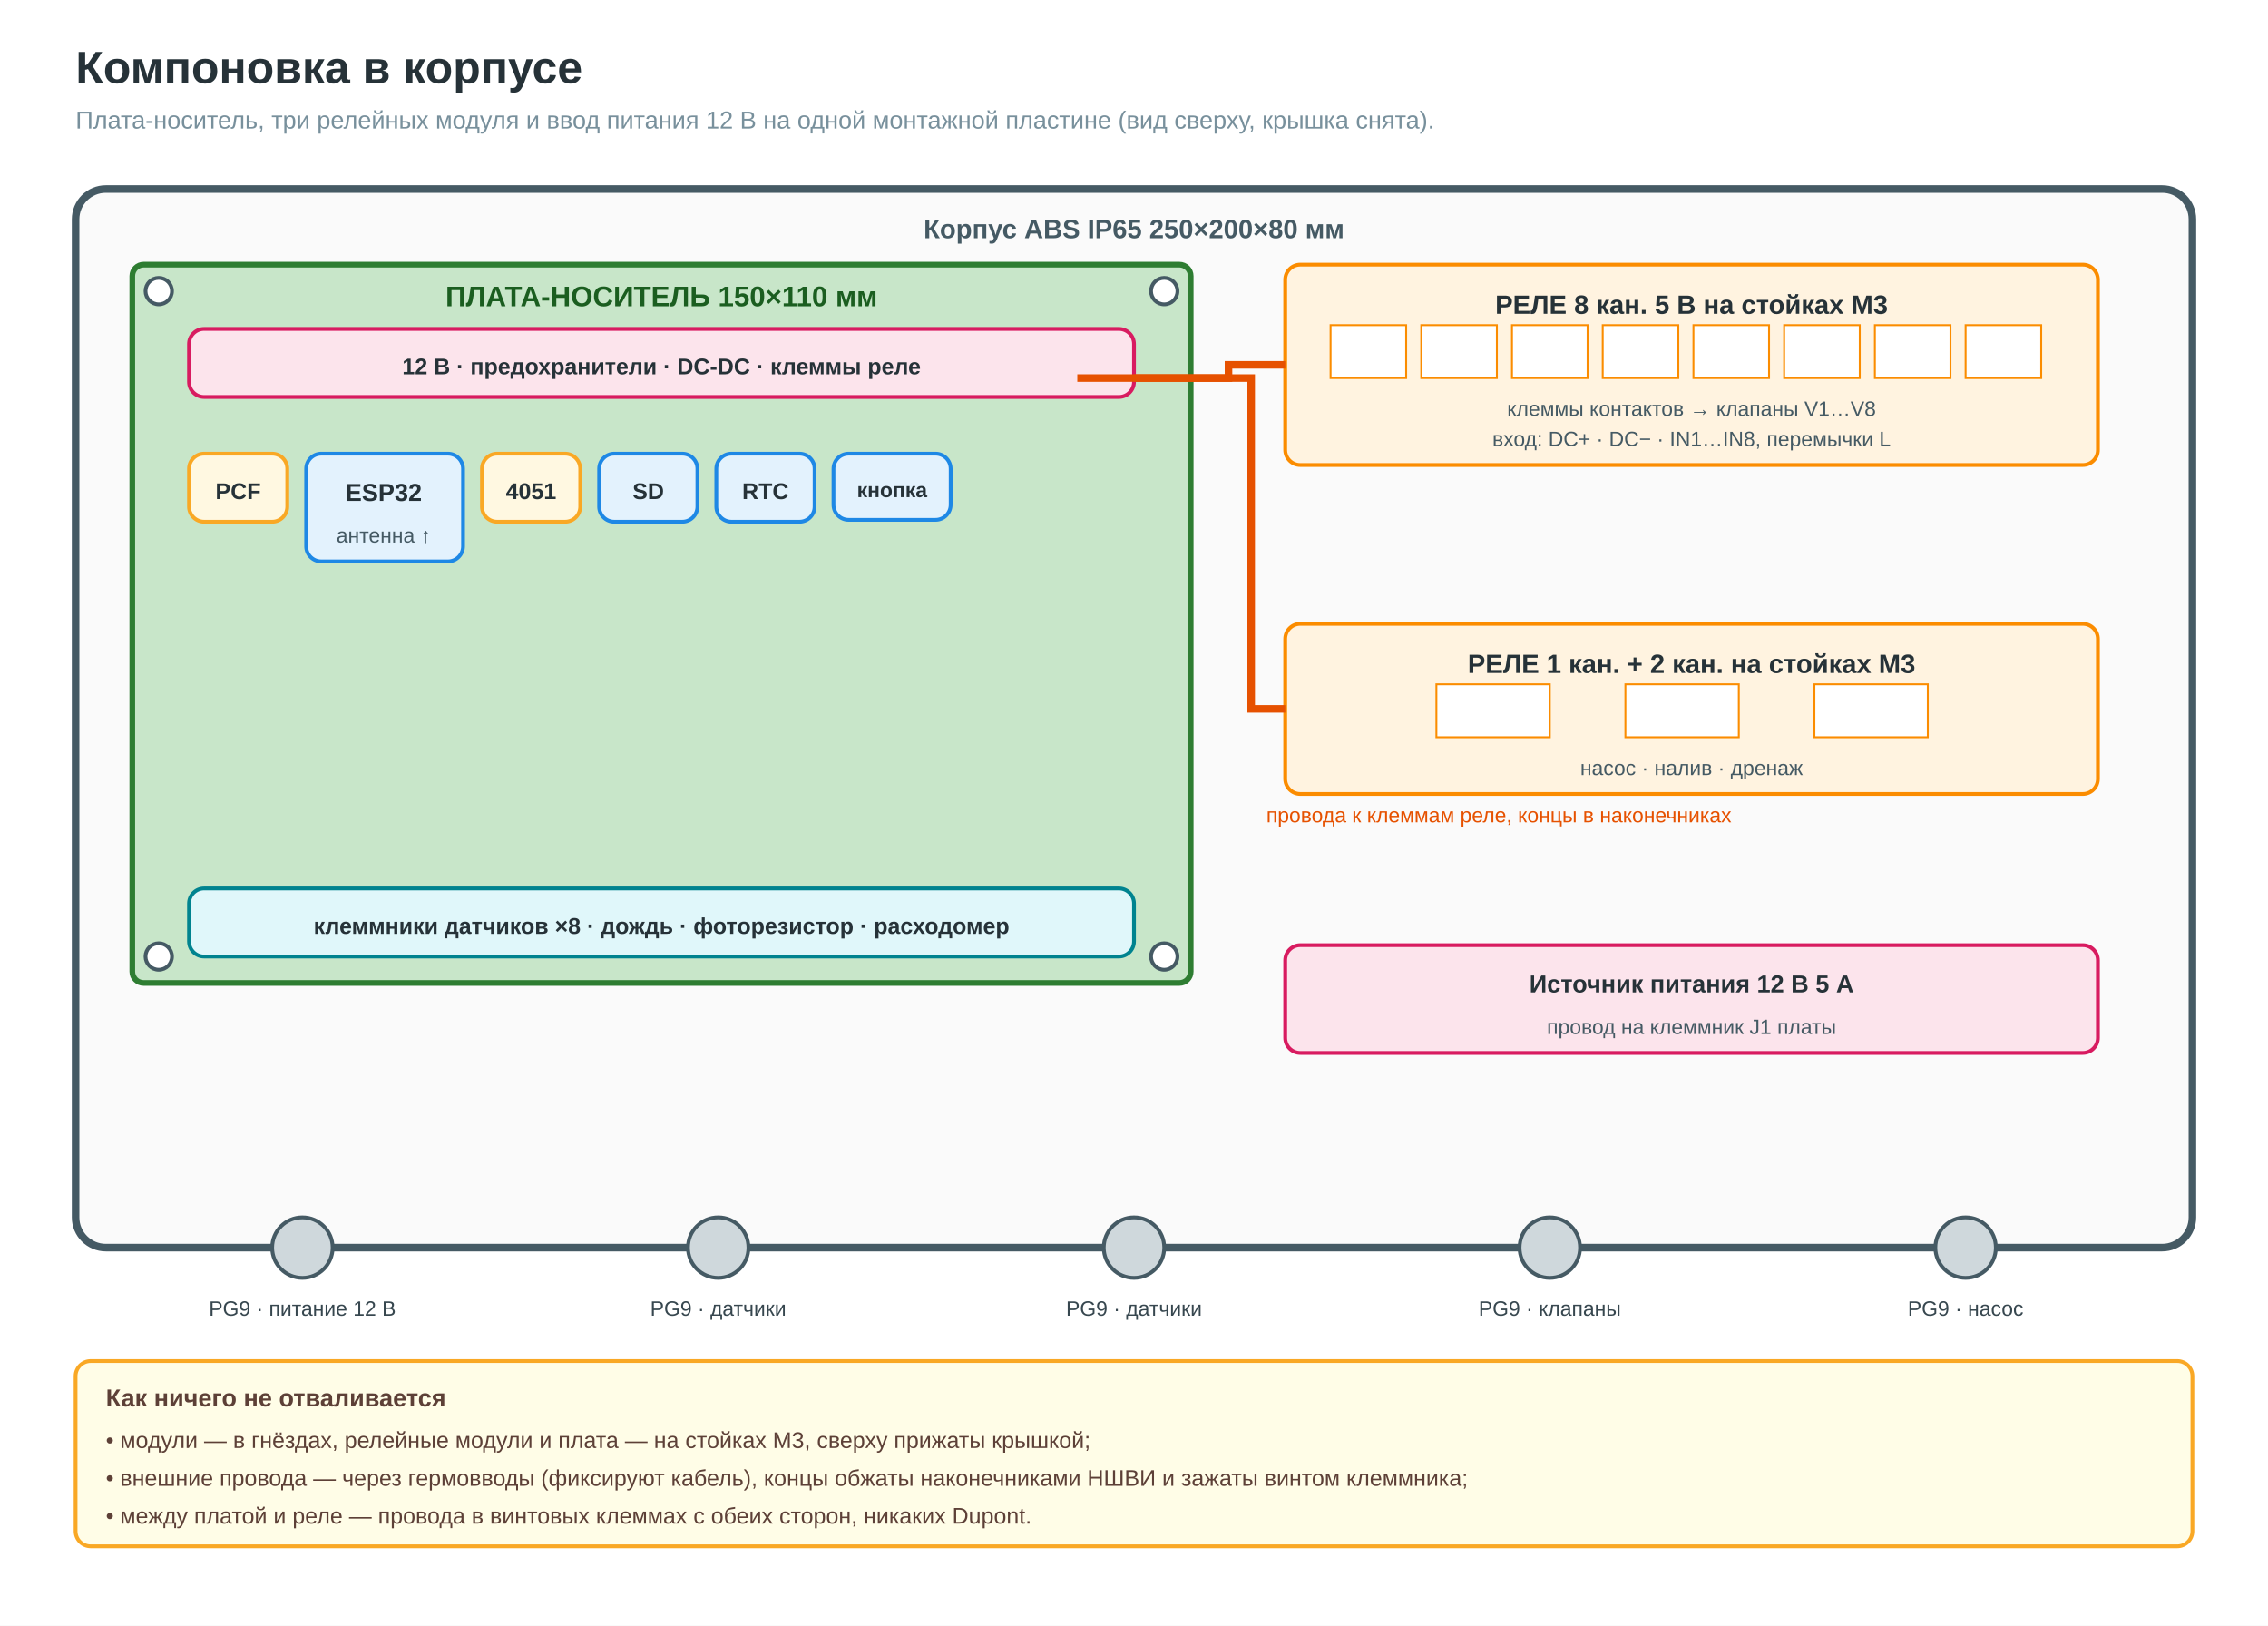
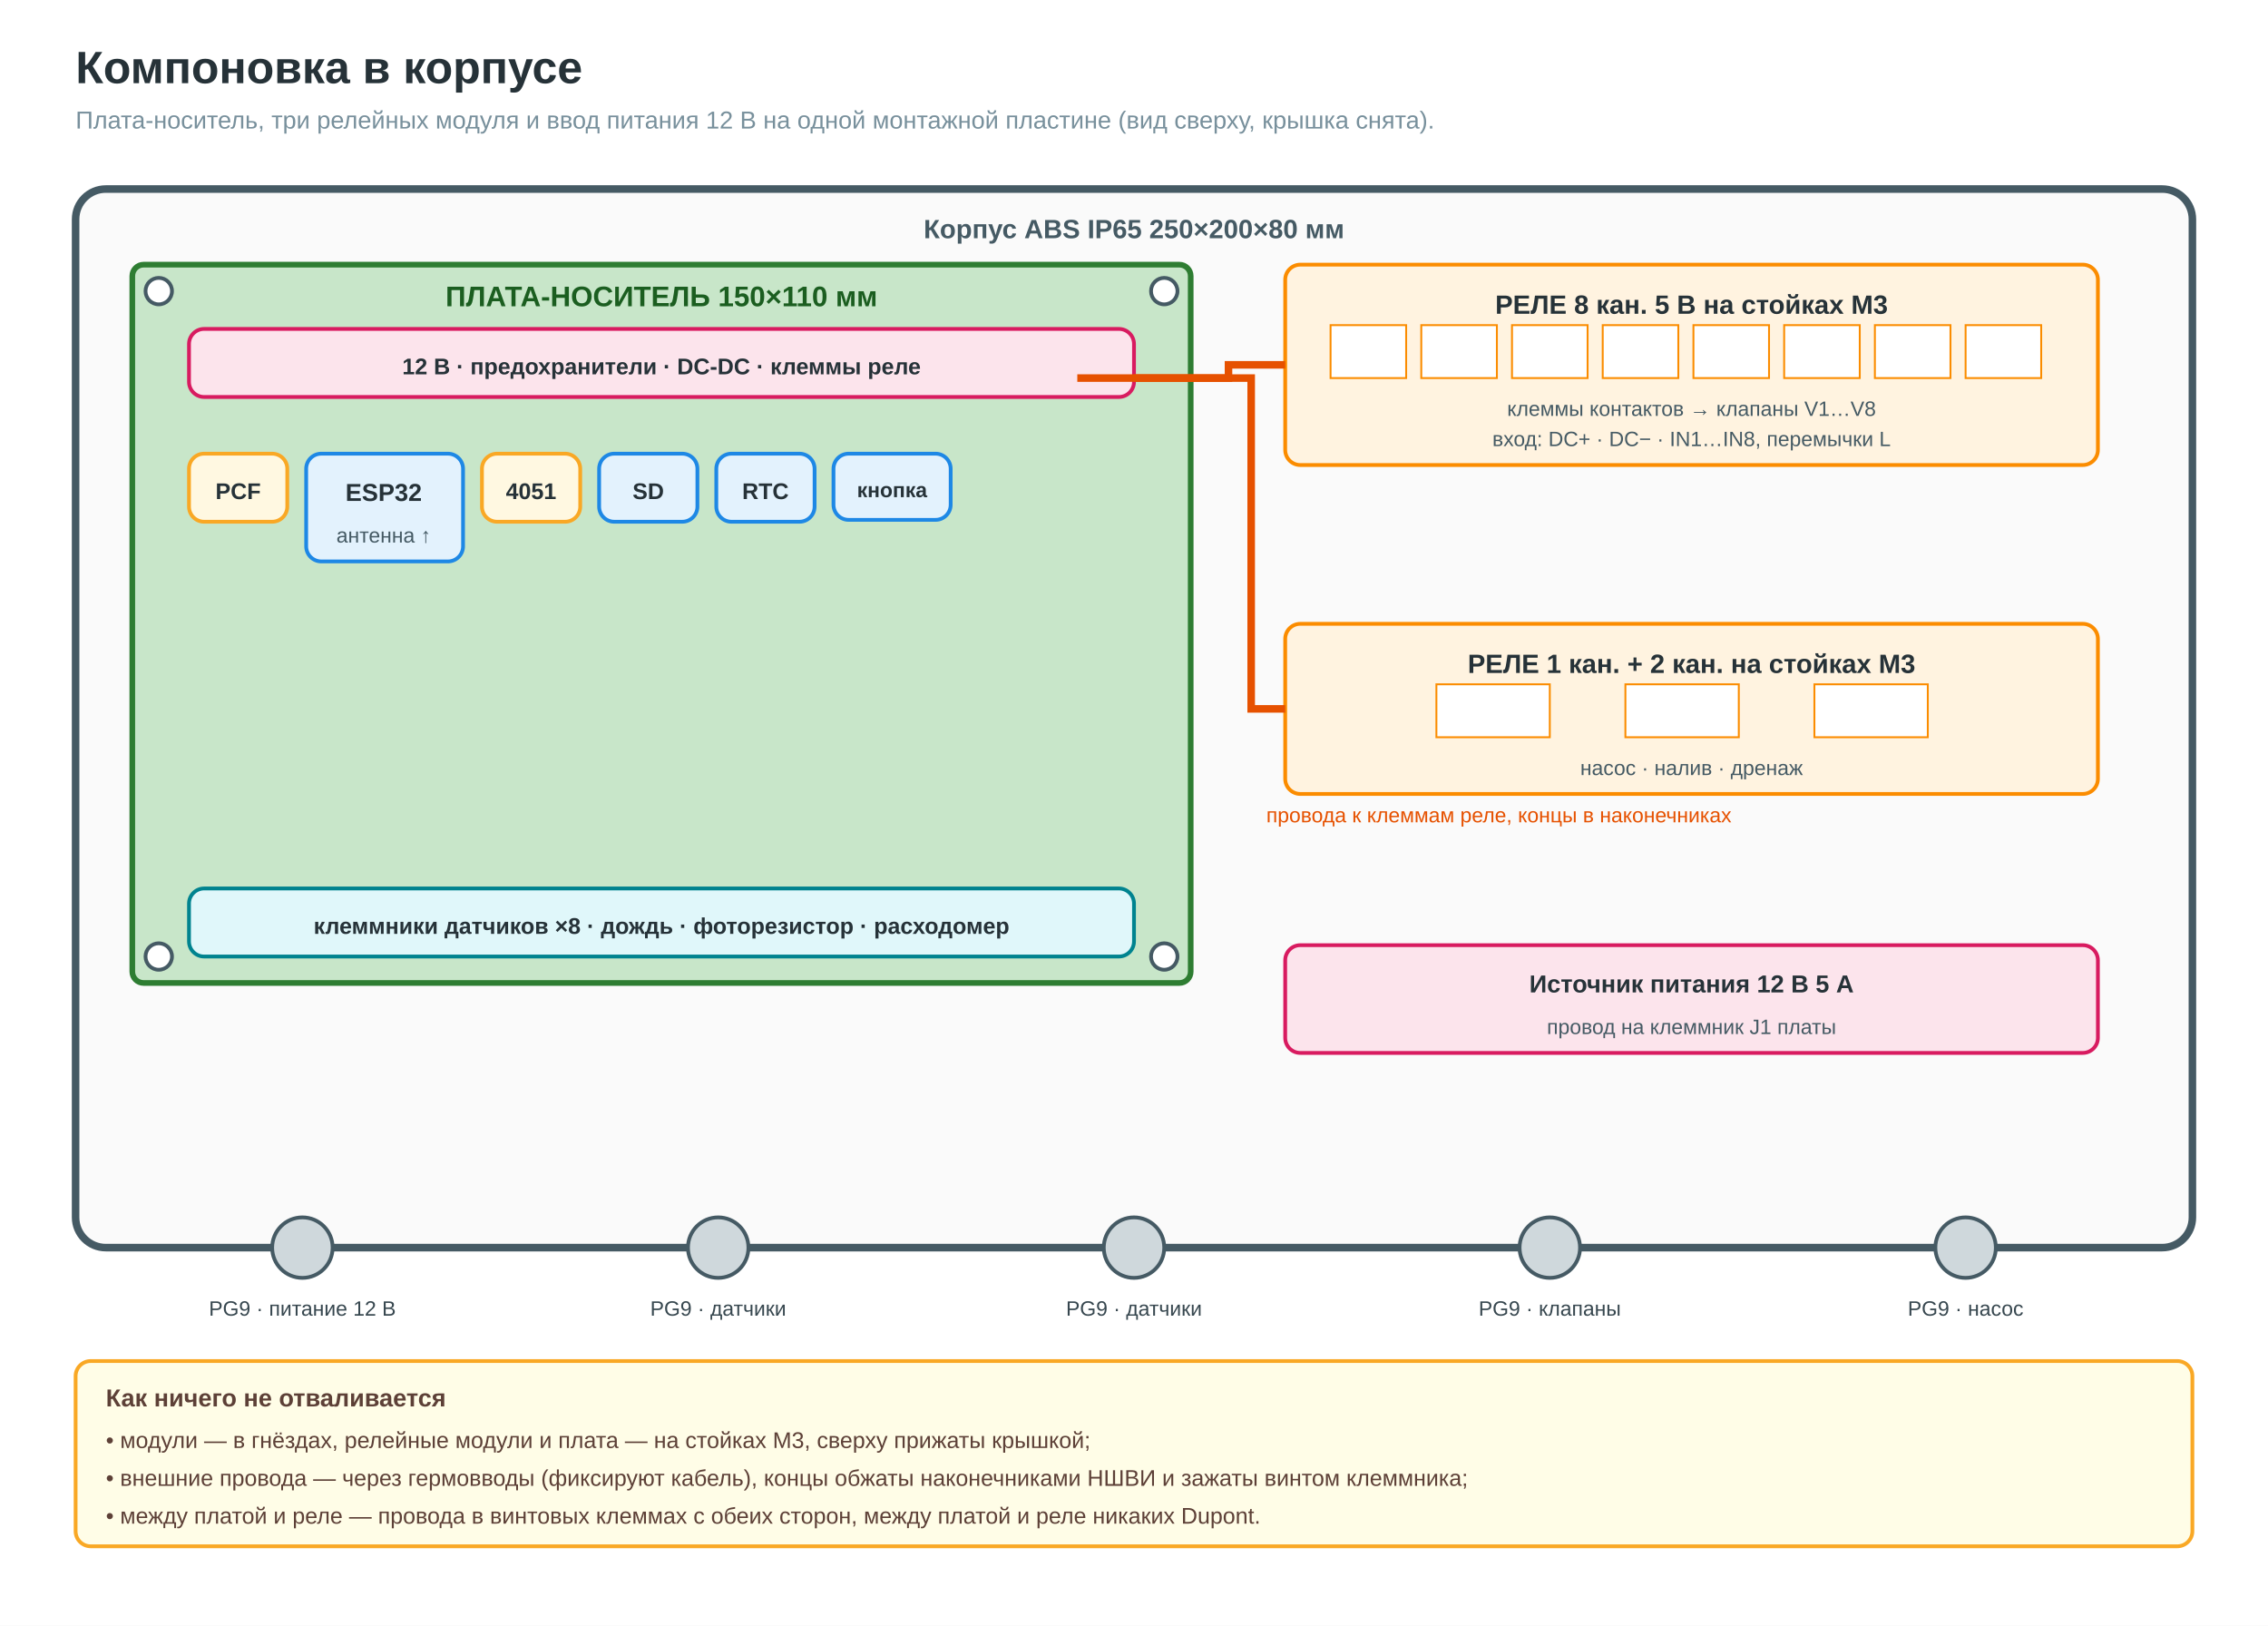
<svg xmlns="http://www.w3.org/2000/svg" viewBox="0 0 1200 860" font-family="Segoe UI, Arial, sans-serif">
  <defs>
    <marker id="arr" markerWidth="10" markerHeight="10" refX="8" refY="5" orient="auto">
      <path d="M0,0 L10,5 L0,10 z" fill="#607D8B" />
    </marker>
  </defs>
  <rect width="1200" height="860" fill="#FFFFFF" />
  <text x="40" y="44" font-size="24" font-weight="bold" fill="#263238">Компоновка в корпусе</text>
  <text x="40" y="68" font-size="13" fill="#78909C">Плата-носитель, три релейных модуля и ввод питания 12 В на одной монтажной пластине (вид сверху, крышка снята).</text>
  <rect x="40" y="100" width="1120" height="560" rx="16" fill="#FAFAFA" stroke="#455A64" stroke-width="4" />
  <text x="600" y="126" font-size="14" fill="#455A64" text-anchor="middle" font-weight="bold">Корпус ABS IP65 250×200×80 мм</text>
  <rect x="70" y="140" width="560" height="380" rx="6" fill="#C8E6C9" stroke="#2E7D32" stroke-width="3" />
  <text x="350" y="162" font-size="15" fill="#1B5E20" text-anchor="middle" font-weight="bold">ПЛАТА-НОСИТЕЛЬ 150×110 мм</text>
  <circle cx="84" cy="154" r="7" fill="#FFFFFF" stroke="#455A64" stroke-width="2" />
  <circle cx="616" cy="154" r="7" fill="#FFFFFF" stroke="#455A64" stroke-width="2" />
  <circle cx="84" cy="506" r="7" fill="#FFFFFF" stroke="#455A64" stroke-width="2" />
  <circle cx="616" cy="506" r="7" fill="#FFFFFF" stroke="#455A64" stroke-width="2" />
  <rect x="100" y="174" width="500" height="36" rx="8" fill="#FCE4EC" stroke="#D81B60" stroke-width="2" />
  <text x="350" y="198" font-size="12" font-weight="bold" fill="#263238" text-anchor="middle">12 В · предохранители · DC-DC · клеммы реле</text>
  <rect x="100" y="240" width="52" height="36" rx="8" fill="#FFF8E1" stroke="#F9A825" stroke-width="2" />
  <text x="126" y="264" font-size="12" font-weight="bold" fill="#263238" text-anchor="middle">PCF</text>
  <rect x="162" y="240" width="83" height="57" rx="8" fill="#E3F2FD" stroke="#1E88E5" stroke-width="2" />
  <text x="203" y="265" font-size="13" font-weight="bold" fill="#263238" text-anchor="middle">ESP32</text>
  <text x="203" y="287" font-size="11" fill="#455A64" text-anchor="middle">антенна ↑</text>
  <rect x="255" y="240" width="52" height="36" rx="8" fill="#FFF8E1" stroke="#F9A825" stroke-width="2" />
  <text x="281" y="264" font-size="12" font-weight="bold" fill="#263238" text-anchor="middle">4051</text>
  <rect x="317" y="240" width="52" height="36" rx="8" fill="#E3F2FD" stroke="#1E88E5" stroke-width="2" />
  <text x="343" y="264" font-size="12" font-weight="bold" fill="#263238" text-anchor="middle">SD</text>
  <rect x="379" y="240" width="52" height="36" rx="8" fill="#E3F2FD" stroke="#1E88E5" stroke-width="2" />
  <text x="405" y="264" font-size="12" font-weight="bold" fill="#263238" text-anchor="middle">RTC</text>
  <rect x="441" y="240" width="62" height="35" rx="8" fill="#E3F2FD" stroke="#1E88E5" stroke-width="2" />
  <text x="472" y="263" font-size="11" font-weight="bold" fill="#263238" text-anchor="middle">кнопка</text>
  <rect x="100" y="470" width="500" height="36" rx="8" fill="#E0F7FA" stroke="#00838F" stroke-width="2" />
  <text x="350" y="494" font-size="12" font-weight="bold" fill="#263238" text-anchor="middle">клеммники датчиков ×8 · дождь · фоторезистор · расходомер</text>
  <rect x="680" y="140" width="430" height="106" rx="8" fill="#FFF3E0" stroke="#FB8C00" stroke-width="2" />
  <text x="895" y="166" font-size="14" font-weight="bold" fill="#263238" text-anchor="middle">РЕЛЕ 8 кан. 5 В на стойках М3</text>
  <text x="895" y="188" font-size="11" fill="#455A64" text-anchor="middle" />
  <text x="895" y="204" font-size="11" fill="#455A64" text-anchor="middle" />
  <text x="895" y="220" font-size="11" fill="#455A64" text-anchor="middle">клеммы контактов → клапаны V1…V8</text>
  <text x="895" y="236" font-size="11" fill="#455A64" text-anchor="middle">вход: DC+ · DC− · IN1…IN8, перемычки L</text>
  <rect x="704" y="172" width="40" height="28" fill="#FFFFFF" stroke="#FB8C00" />
  <rect x="752" y="172" width="40" height="28" fill="#FFFFFF" stroke="#FB8C00" />
  <rect x="800" y="172" width="40" height="28" fill="#FFFFFF" stroke="#FB8C00" />
  <rect x="848" y="172" width="40" height="28" fill="#FFFFFF" stroke="#FB8C00" />
  <rect x="896" y="172" width="40" height="28" fill="#FFFFFF" stroke="#FB8C00" />
  <rect x="944" y="172" width="40" height="28" fill="#FFFFFF" stroke="#FB8C00" />
  <rect x="992" y="172" width="40" height="28" fill="#FFFFFF" stroke="#FB8C00" />
  <rect x="1040" y="172" width="40" height="28" fill="#FFFFFF" stroke="#FB8C00" />
  <rect x="680" y="330" width="430" height="90" rx="8" fill="#FFF3E0" stroke="#FB8C00" stroke-width="2" />
  <text x="895" y="356" font-size="14" font-weight="bold" fill="#263238" text-anchor="middle">РЕЛЕ 1 кан. + 2 кан. на стойках М3</text>
  <text x="895" y="378" font-size="11" fill="#455A64" text-anchor="middle" />
  <text x="895" y="394" font-size="11" fill="#455A64" text-anchor="middle" />
  <text x="895" y="410" font-size="11" fill="#455A64" text-anchor="middle">насос · налив · дренаж</text>
  <rect x="760" y="362" width="60" height="28" fill="#FFFFFF" stroke="#FB8C00" />
  <rect x="860" y="362" width="60" height="28" fill="#FFFFFF" stroke="#FB8C00" />
  <rect x="960" y="362" width="60" height="28" fill="#FFFFFF" stroke="#FB8C00" />
  <path d="M570 200 L650 200 L650 193 L680 193" fill="none" stroke="#E65100" stroke-width="4" />
  <path d="M600 200 L662 200 L662 375 L680 375" fill="none" stroke="#E65100" stroke-width="4" />
  <text x="670" y="435" font-size="11" fill="#E65100" text-anchor="start">провода к клеммам реле, концы в наконечниках</text>
  <rect x="680" y="500" width="430" height="57" rx="8" fill="#FCE4EC" stroke="#D81B60" stroke-width="2" />
  <text x="895" y="525" font-size="13" font-weight="bold" fill="#263238" text-anchor="middle">Источник питания 12 В 5 А</text>
  <text x="895" y="547" font-size="11" fill="#455A64" text-anchor="middle">провод на клеммник J1 платы</text>
  <circle cx="160" cy="660" r="16" fill="#CFD8DC" stroke="#455A64" stroke-width="2" />
  <text x="160" y="696" font-size="11" fill="#37474F" text-anchor="middle">PG9 · питание 12 В</text>
  <circle cx="380" cy="660" r="16" fill="#CFD8DC" stroke="#455A64" stroke-width="2" />
  <text x="380" y="696" font-size="11" fill="#37474F" text-anchor="middle">PG9 · датчики</text>
  <circle cx="600" cy="660" r="16" fill="#CFD8DC" stroke="#455A64" stroke-width="2" />
  <text x="600" y="696" font-size="11" fill="#37474F" text-anchor="middle">PG9 · датчики</text>
  <circle cx="820" cy="660" r="16" fill="#CFD8DC" stroke="#455A64" stroke-width="2" />
  <text x="820" y="696" font-size="11" fill="#37474F" text-anchor="middle">PG9 · клапаны</text>
  <circle cx="1040" cy="660" r="16" fill="#CFD8DC" stroke="#455A64" stroke-width="2" />
  <text x="1040" y="696" font-size="11" fill="#37474F" text-anchor="middle">PG9 · насос</text>
  <rect x="40" y="720" width="1120" height="98" rx="8" fill="#FFFDE7" stroke="#F9A825" stroke-width="2" />
  <text x="56" y="744" font-size="13" fill="#5D4037" text-anchor="start" font-weight="bold">Как ничего не отваливается</text>
  <text x="56" y="766" font-size="12" fill="#5D4037" text-anchor="start">• модули — в гнёздах, релейные модули и плата — на стойках М3, сверху прижаты крышкой;</text>
  <text x="56" y="786" font-size="12" fill="#5D4037" text-anchor="start">• внешние провода — через гермовводы (фиксируют кабель), концы обжаты наконечниками НШВИ и зажаты винтом клеммника;</text>
-   <text x="56" y="806" font-size="12" fill="#5D4037" text-anchor="start">• между платой и реле — провода в винтовых клеммах с обеих сторон, никаких Dupont.</text>
+   <text x="56" y="806" font-size="12" fill="#5D4037" text-anchor="start">• между платой и реле — провода в винтовых клеммах с обеих сторон, между платой и реле никаких Dupont.</text>
</svg>
